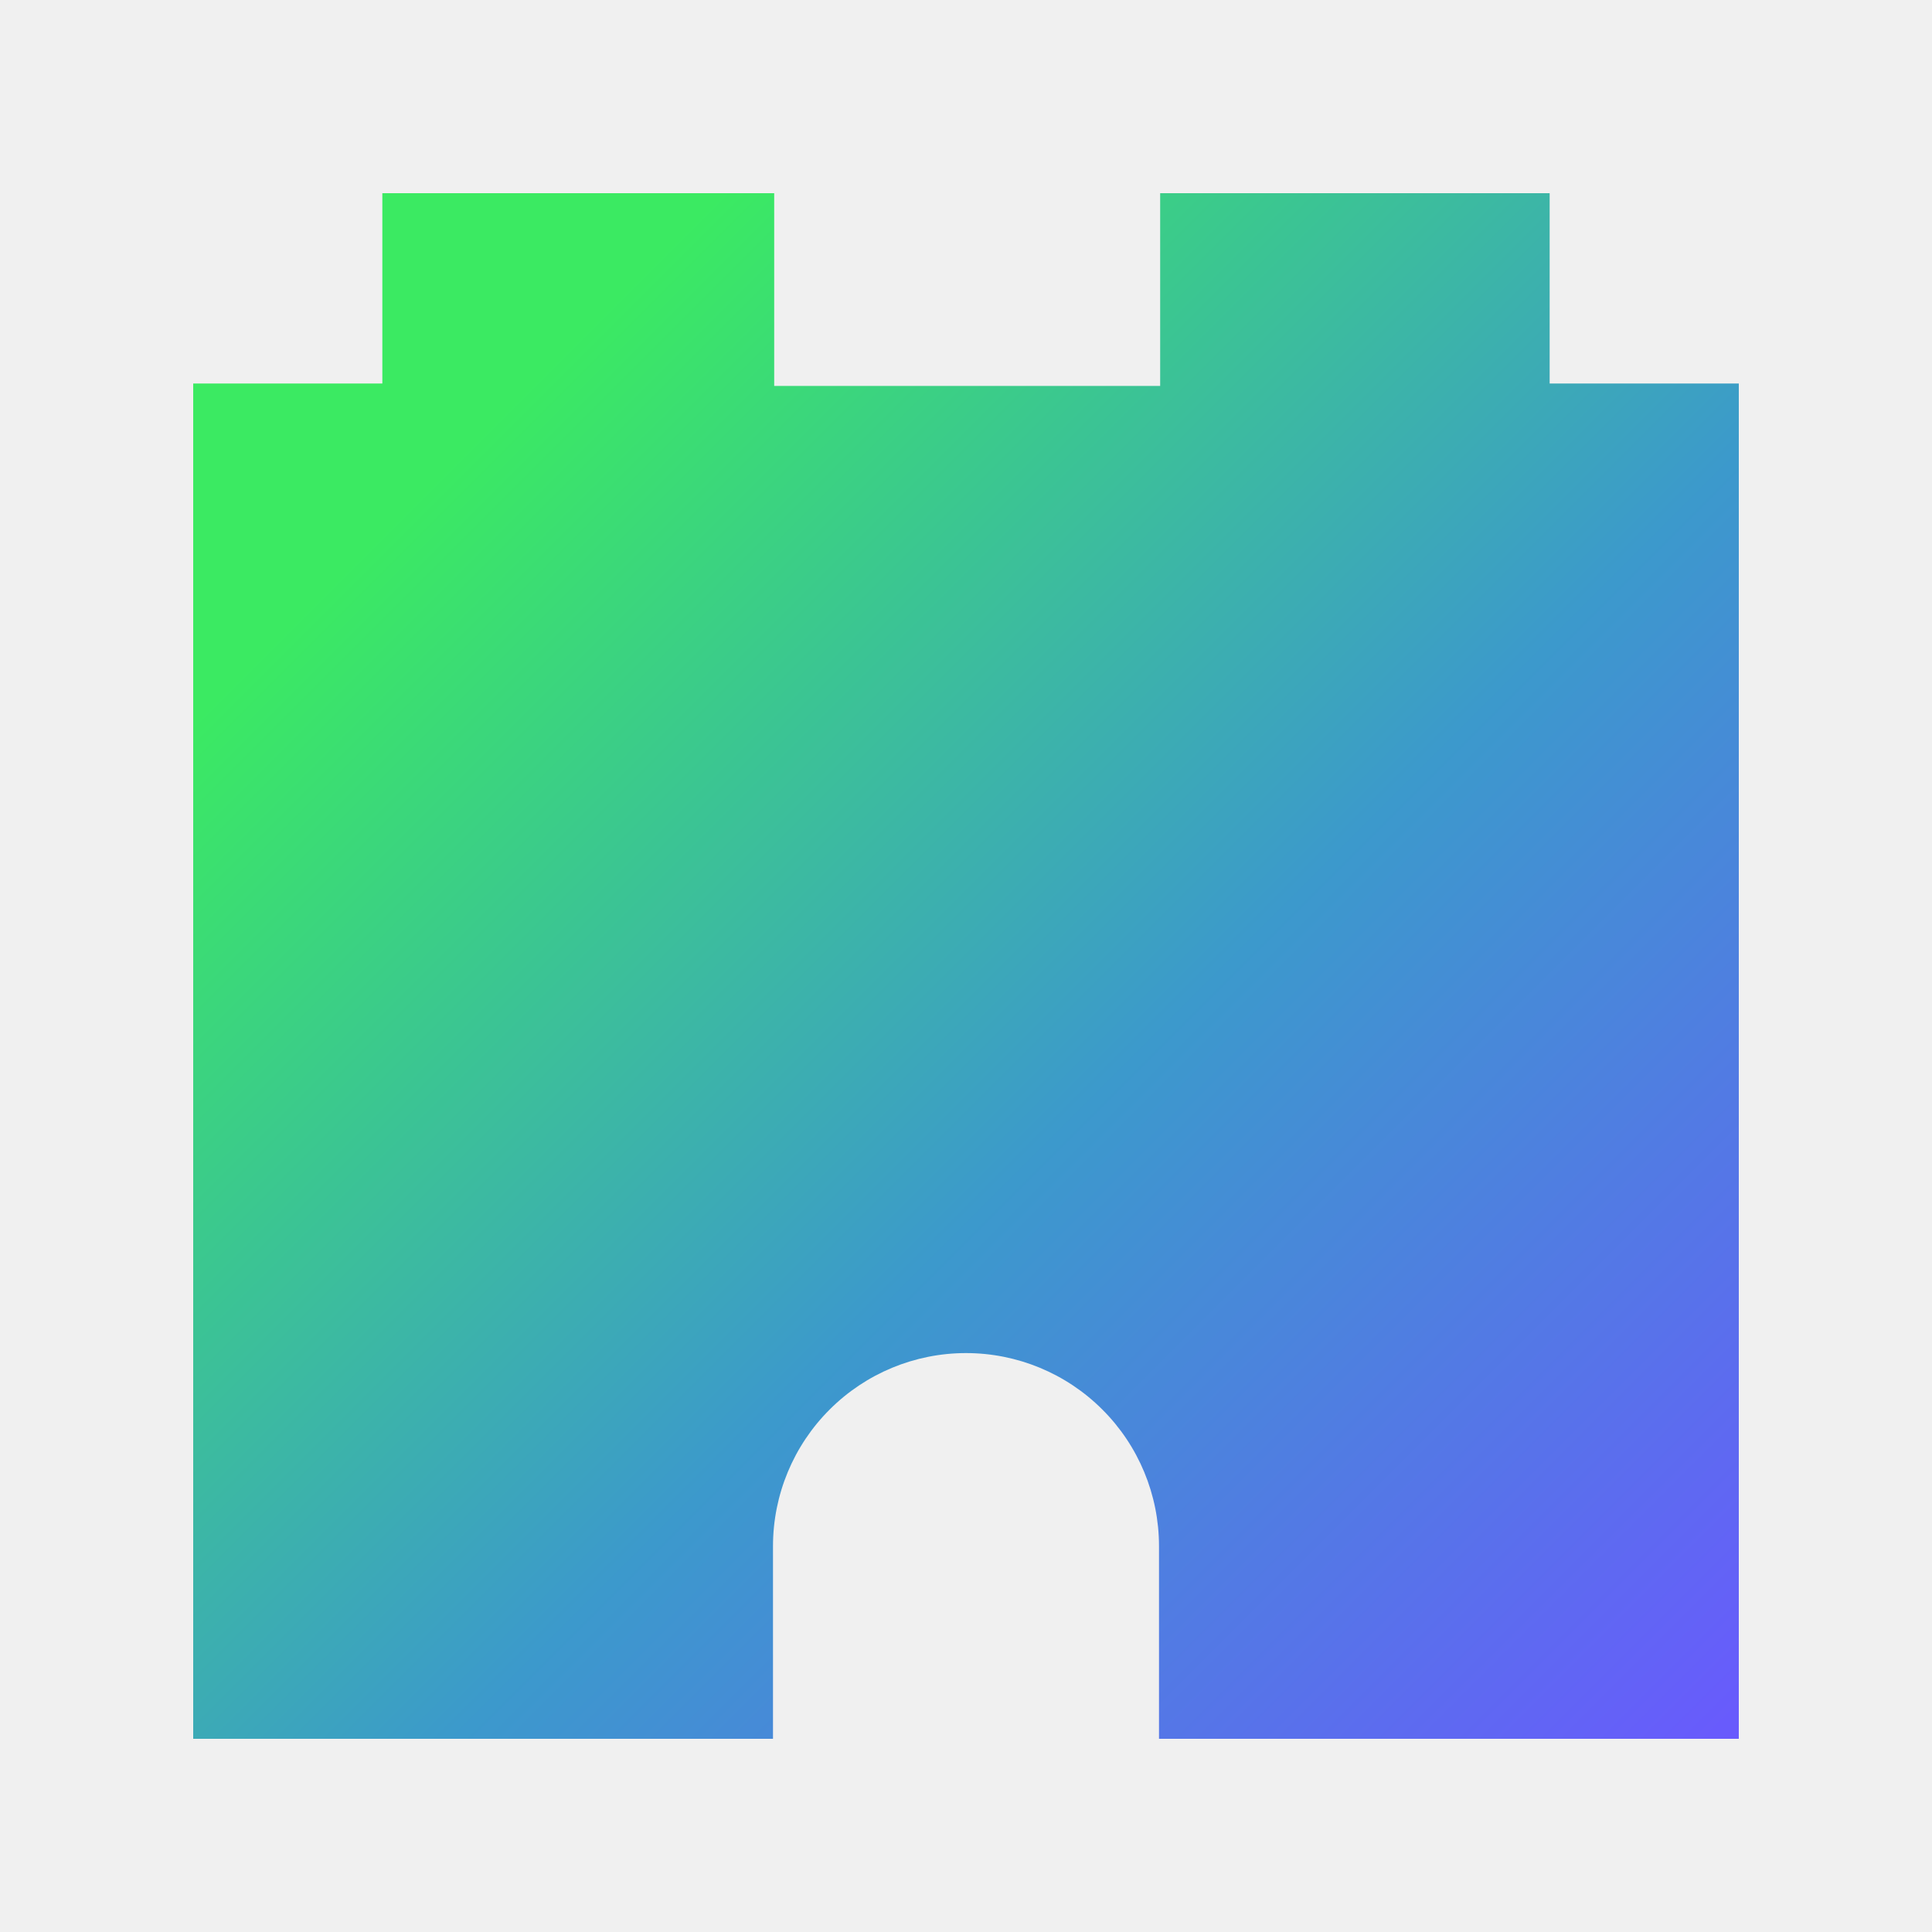
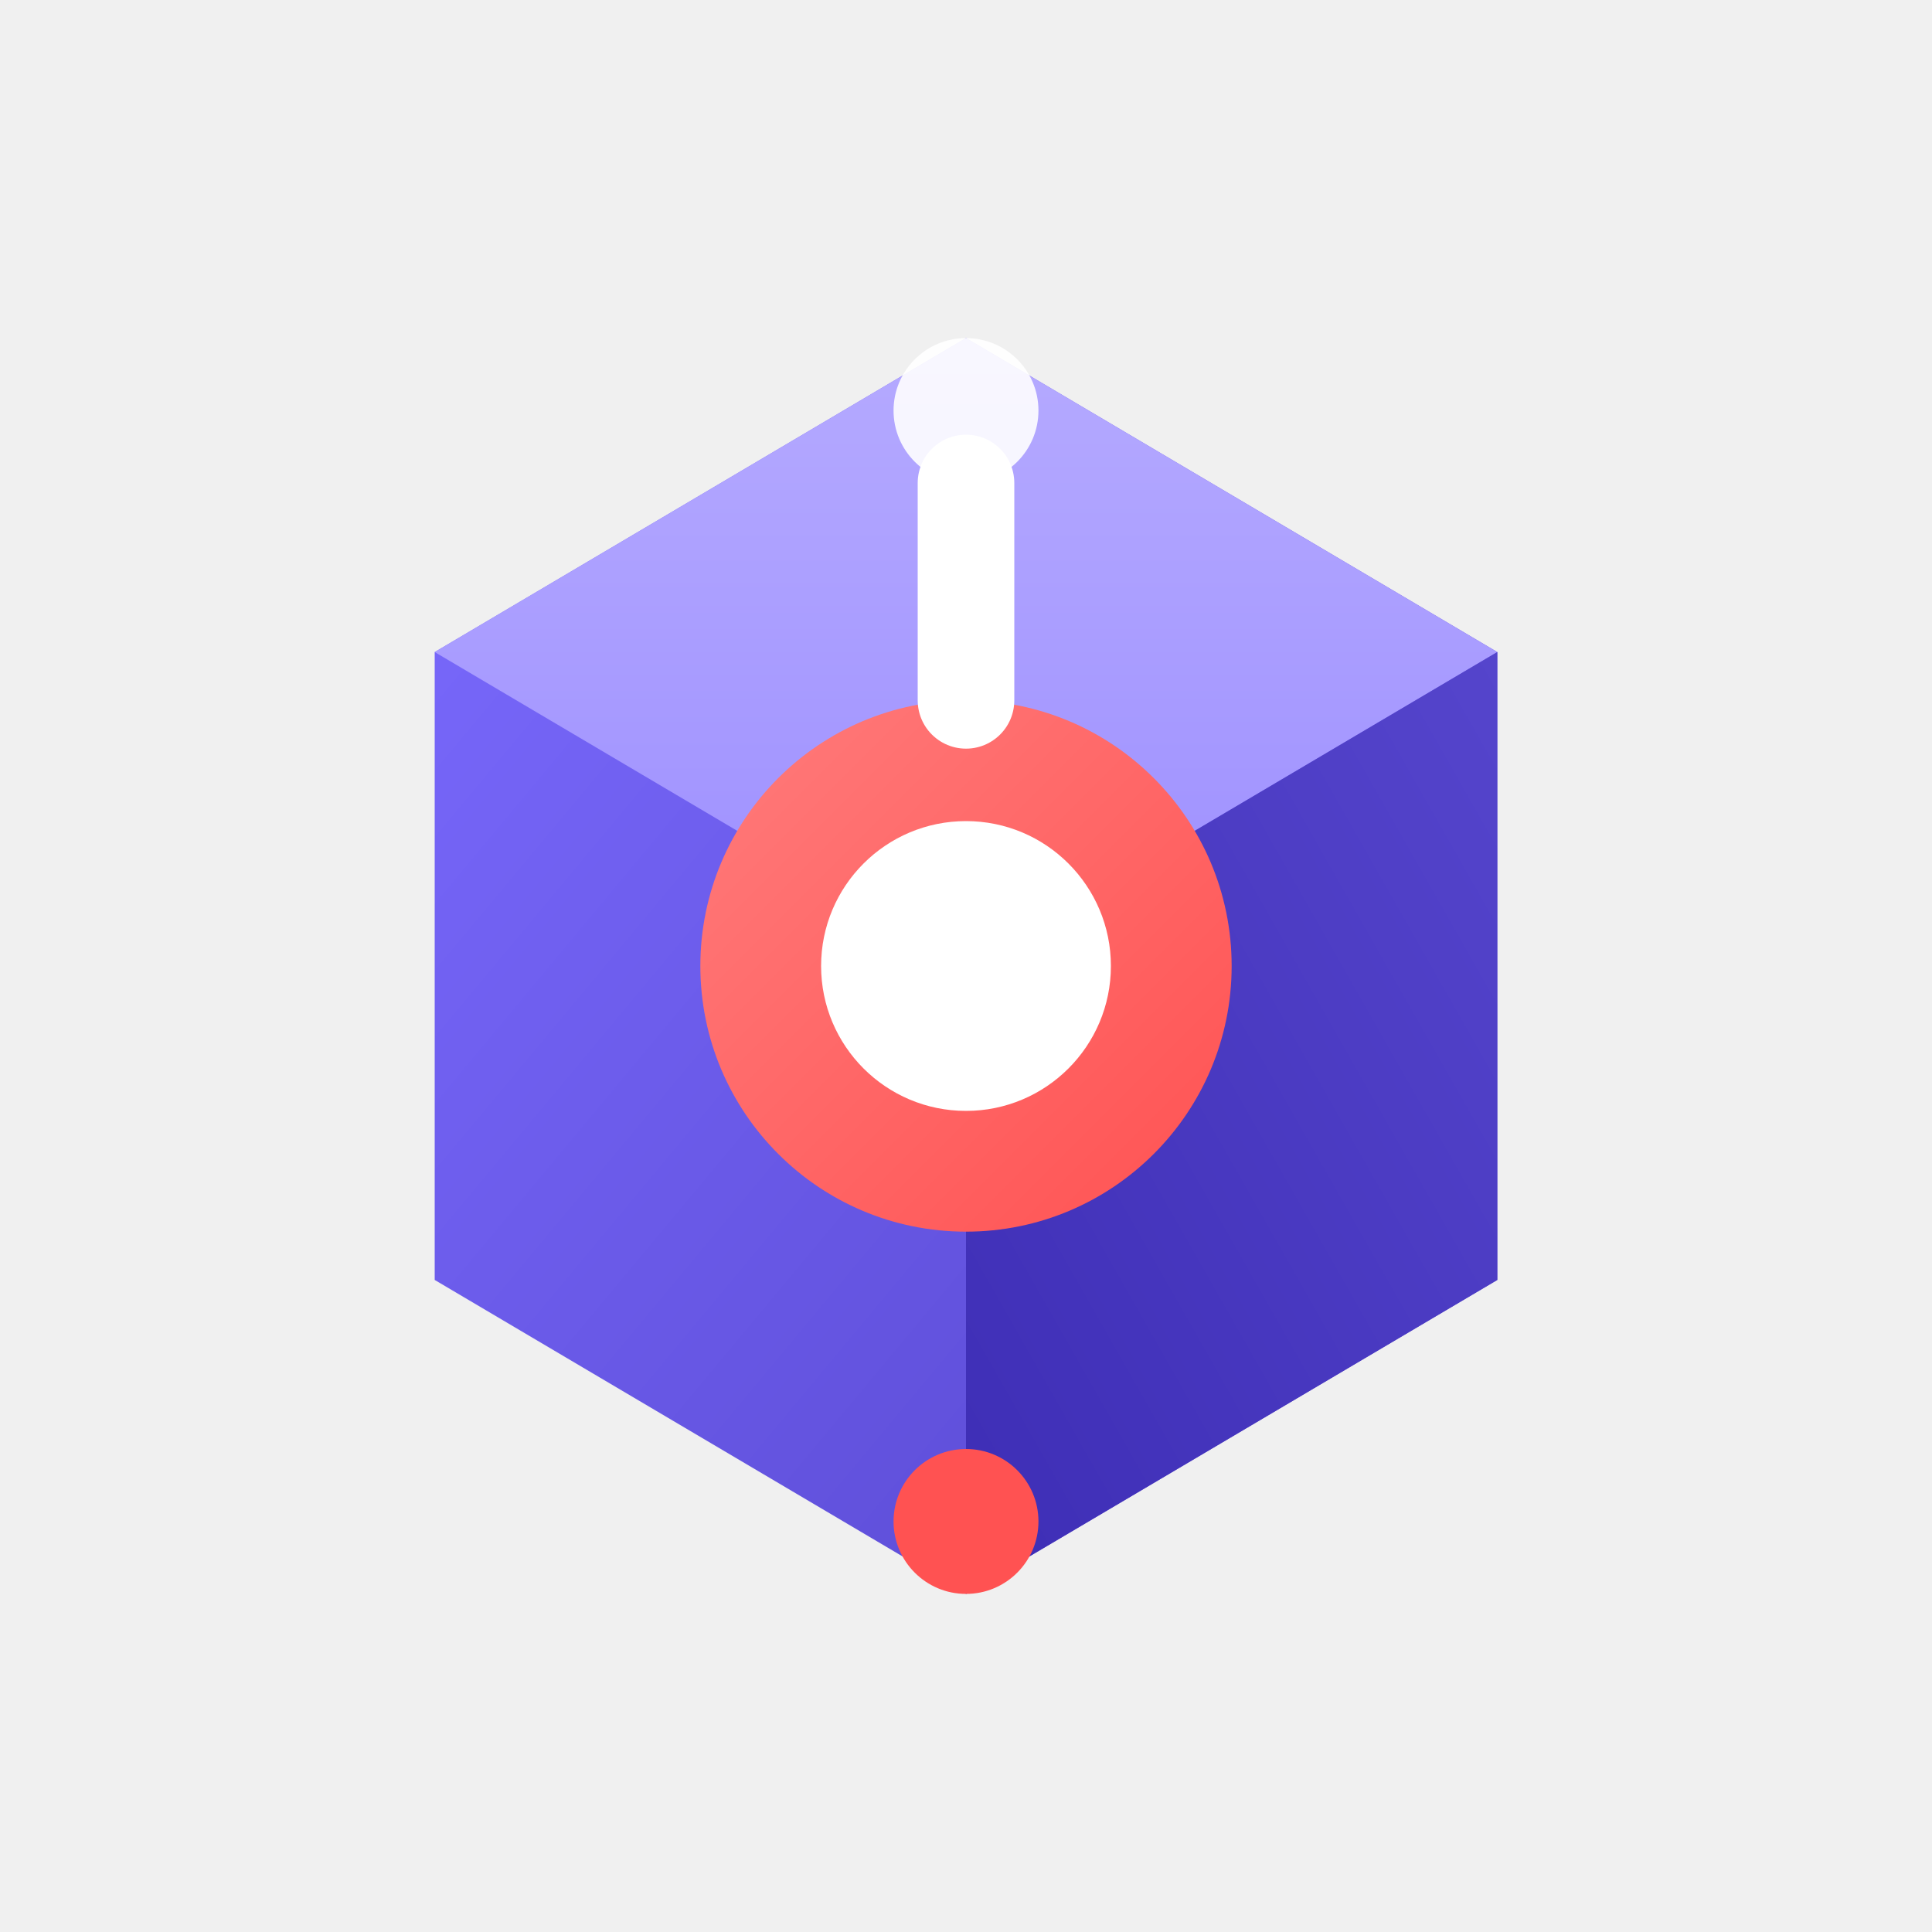
<svg xmlns="http://www.w3.org/2000/svg" width="40" height="40" viewBox="0 0 40 40" fill="none">
-   <path d="M32.084 7.94V4H24.02V7.99H16.029V4H7.916V7.94H4V36H16.004V32.005C16.006 30.946 16.427 29.931 17.177 29.183C17.926 28.434 18.941 28.014 20 28.014C21.059 28.014 22.074 28.434 22.823 29.183C23.573 29.931 23.994 30.946 23.996 32.005V36H36V7.94H32.084Z" fill="url(#paint0_linear)" />
  <defs>
-     <linearGradient id="paint0_linear" x1="2.942" y1="4.9" x2="37.777" y2="39.734" gradientUnits="userSpaceOnUse">
-       <stop offset="0.159" stop-color="#3BEA62" />
-       <stop offset="0.54" stop-color="#3C99CC" />
-       <stop offset="0.937" stop-color="#6B57FF" />
+     <linearGradient id="cubeLeft" x1="0%" y1="0%" x2="100%" y2="100%">
+       <stop offset="0%" stop-color="#7B6BFF" />
+       <stop offset="100%" stop-color="#5545CC" />
+     </linearGradient>
+     <linearGradient id="cubeRight" x1="100%" y1="0%" x2="0%" y2="100%">
+       <stop offset="0%" stop-color="#5545CC" />
+       <stop offset="100%" stop-color="#3D2DB5" />
+     </linearGradient>
+     <linearGradient id="cubeTop" x1="0%" y1="100%" x2="0%" y2="0%">
+       <stop offset="0%" stop-color="#9D8FFF" />
+       <stop offset="100%" stop-color="#B5AAFF" />
+     </linearGradient>
+     <linearGradient id="inject" x1="0%" y1="0%" x2="100%" y2="100%">
+       <stop offset="0%" stop-color="#FF7B7B" />
+       <stop offset="100%" stop-color="#FF5252" />
    </linearGradient>
  </defs>
+   <path d="M20 7 L31 13.5 L31 26.5 L20 33 L9 26.5 L9 13.5 Z" fill="url(#cubeLeft)" />
+   <path d="M20 7 L31 13.5 L20 20 L9 13.5 Z" fill="url(#cubeTop)" />
+   <path d="M20 20 L31 13.5 L31 26.5 L20 33 Z" fill="url(#cubeRight)" />
+   <circle cx="20" cy="20" r="5.5" fill="url(#inject)" />
+   <circle cx="20" cy="20" r="3" fill="#FFFFFF" />
+   <path d="M20 10 L20 14.5" stroke="#FFFFFF" stroke-width="2" stroke-linecap="round" />
+   <path d="M20 25.5 L20 30" stroke="url(#inject)" stroke-width="2" stroke-linecap="round" />
+   <circle cx="20" cy="8.5" r="1.5" fill="#FFFFFF" fill-opacity="0.9" />
+   <circle cx="20" cy="31.5" r="1.5" fill="#FF5252" />
</svg>
